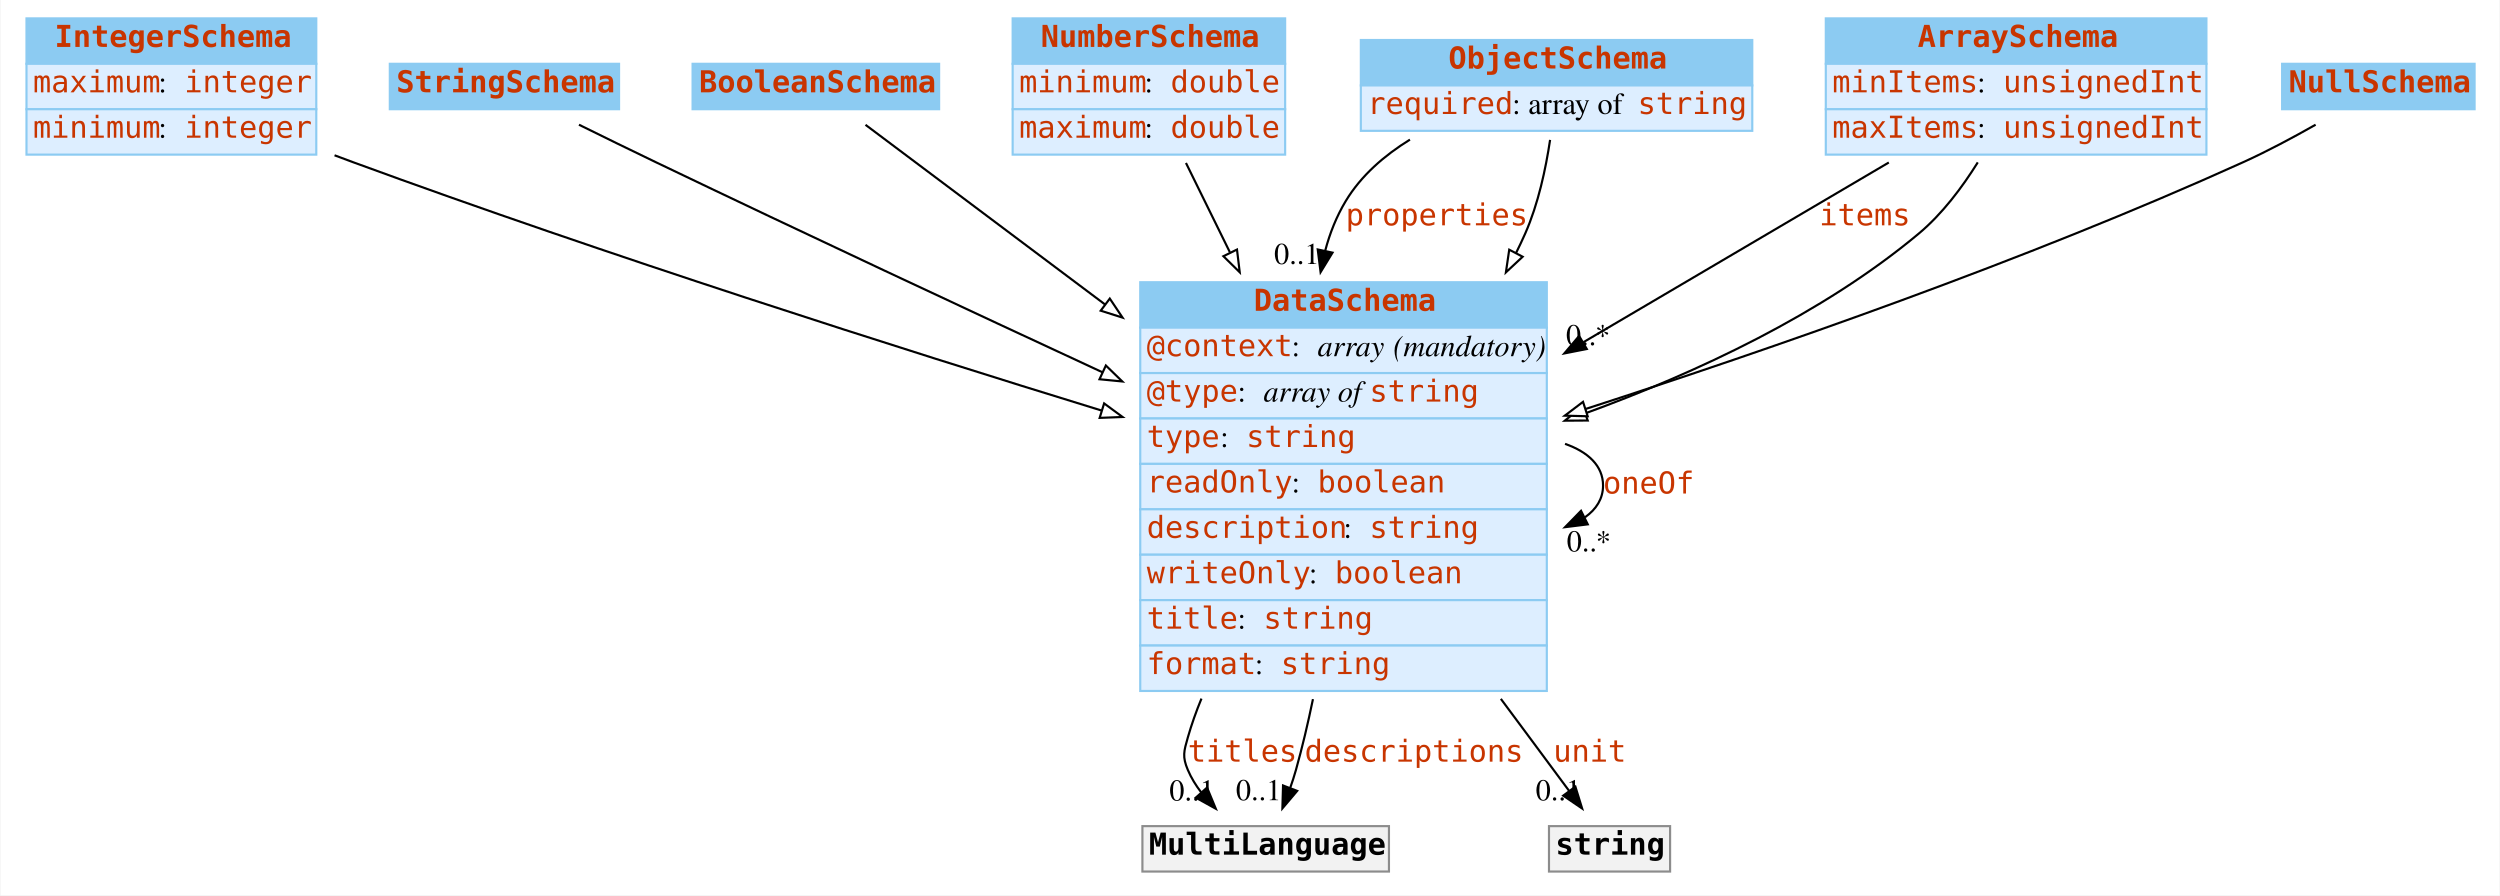
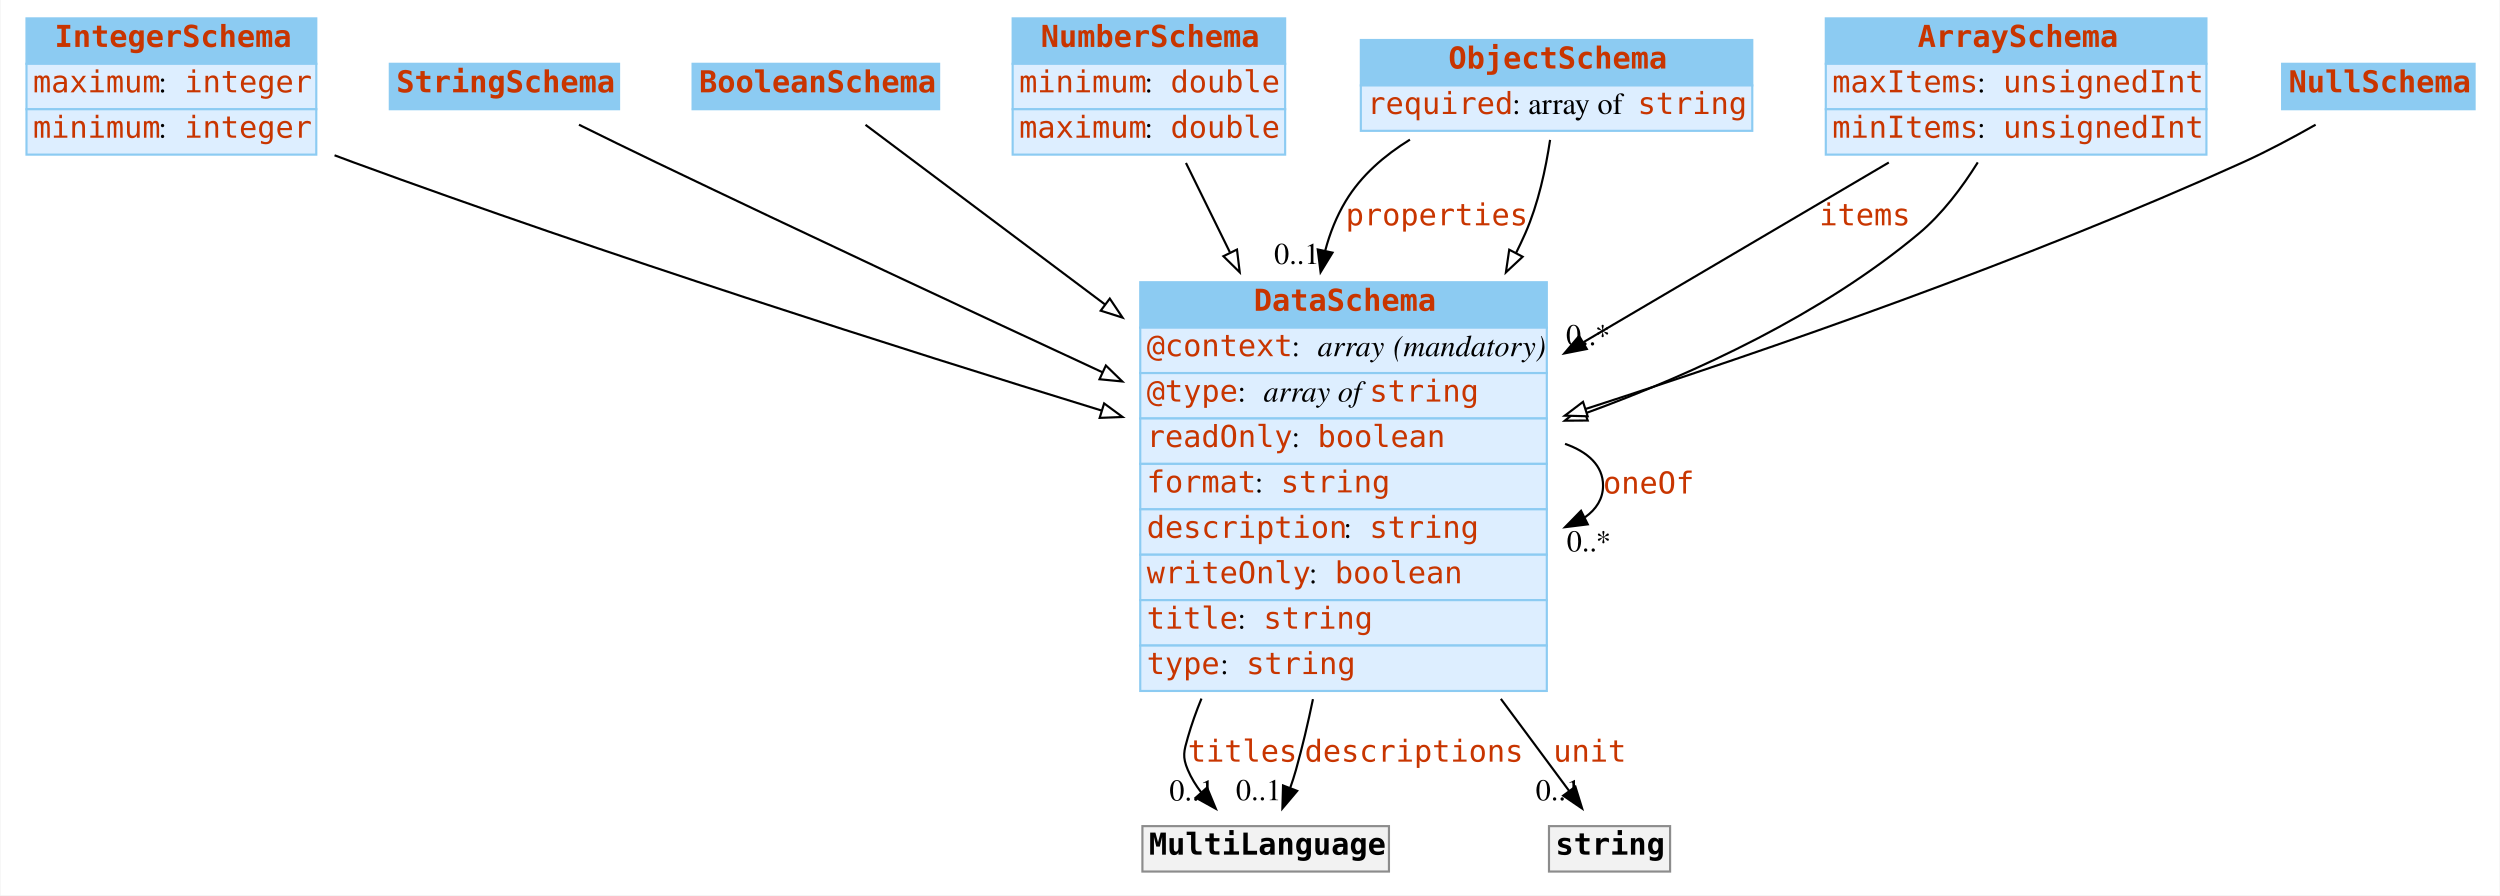
<svg xmlns="http://www.w3.org/2000/svg" width="1156pt" height="414pt" viewBox="0.00 0.00 1155.50 414.00">
  <g id="graph0" class="graph" transform="scale(1 1) rotate(0) translate(4 410)">
    <polygon fill="white" stroke="none" points="-4,4 -4,-410 1151.5,-410 1151.5,4 -4,4" />
    <g id="node1" class="node">
      <polygon fill="#8ccbf2" stroke="none" points="8,-380.5 8,-401.5 142,-401.5 142,-380.5 8,-380.5" />
      <polygon fill="none" stroke="#8ccbf2" points="8,-380.5 8,-401.5 142,-401.5 142,-380.5 8,-380.5" />
      <text text-anchor="start" x="21" y="-388.3" font-family="mono" font-weight="bold" font-size="14.00" fill="#c83500">IntegerSchema</text>
      <polygon fill="#ddeeff" stroke="none" points="8,-359.5 8,-380.5 142,-380.5 142,-359.5 8,-359.5" />
      <polygon fill="none" stroke="#8ccbf2" points="8,-359.5 8,-380.5 142,-380.5 142,-359.5 8,-359.5" />
      <text text-anchor="start" x="11" y="-367.3" font-family="mono" font-size="14.00" fill="#c83500">maximum</text>
      <text text-anchor="start" x="69" y="-367.3" font-family="Times,serif" font-size="14.00"> : </text>
      <text text-anchor="start" x="81" y="-367.3" font-family="mono" font-size="14.00" fill="#c83500">integer</text>
      <polygon fill="#ddeeff" stroke="none" points="8,-338.5 8,-359.5 142,-359.5 142,-338.5 8,-338.5" />
      <polygon fill="none" stroke="#8ccbf2" points="8,-338.5 8,-359.5 142,-359.5 142,-338.5 8,-338.5" />
      <text text-anchor="start" x="11" y="-346.3" font-family="mono" font-size="14.00" fill="#c83500">minimum</text>
      <text text-anchor="start" x="69" y="-346.3" font-family="Times,serif" font-size="14.00"> : </text>
      <text text-anchor="start" x="81" y="-346.3" font-family="mono" font-size="14.00" fill="#c83500">integer</text>
    </g>
    <g id="node8" class="node">
      <polygon fill="#8ccbf2" stroke="none" points="523,-258.5 523,-279.5 711,-279.5 711,-258.5 523,-258.5" />
      <polygon fill="none" stroke="#8ccbf2" points="523,-258.5 523,-279.5 711,-279.5 711,-258.5 523,-258.5" />
      <text text-anchor="start" x="575.5" y="-266.3" font-family="mono" font-weight="bold" font-size="14.00" fill="#c83500">DataSchema</text>
      <polygon fill="#ddeeff" stroke="none" points="523,-237.5 523,-258.5 711,-258.5 711,-237.5 523,-237.5" />
      <polygon fill="none" stroke="#8ccbf2" points="523,-237.5 523,-258.5 711,-258.5 711,-237.5 523,-237.5" />
      <text text-anchor="start" x="526" y="-245.3" font-family="mono" font-size="14.00" fill="#c83500">@context</text>
      <text text-anchor="start" x="593" y="-245.3" font-family="Times,serif" font-size="14.00"> : </text>
      <text text-anchor="start" x="605" y="-245.3" font-family="Times,serif" font-style="italic" font-size="14.00">array</text>
      <text text-anchor="start" x="636" y="-245.3" font-family="Times,serif" font-size="14.00"> </text>
      <text text-anchor="start" x="640" y="-245.3" font-family="Times,serif" font-style="italic" font-size="14.00">(mandatory)</text>
      <polygon fill="#ddeeff" stroke="none" points="523,-216.5 523,-237.5 711,-237.5 711,-216.5 523,-216.5" />
      <polygon fill="none" stroke="#8ccbf2" points="523,-216.5 523,-237.5 711,-237.5 711,-216.5 523,-216.5" />
      <text text-anchor="start" x="526" y="-224.3" font-family="mono" font-size="14.00" fill="#c83500">@type</text>
      <text text-anchor="start" x="568" y="-224.3" font-family="Times,serif" font-size="14.00"> : </text>
      <text text-anchor="start" x="580" y="-224.3" font-family="Times,serif" font-style="italic" font-size="14.00">array of </text>
      <text text-anchor="start" x="629" y="-224.3" font-family="mono" font-size="14.00" fill="#c83500">string</text>
      <polygon fill="#ddeeff" stroke="none" points="523,-195.5 523,-216.5 711,-216.5 711,-195.5 523,-195.5" />
      <polygon fill="none" stroke="#8ccbf2" points="523,-195.5 523,-216.5 711,-216.5 711,-195.5 523,-195.5" />
-       <text text-anchor="start" x="526" y="-203.3" font-family="mono" font-size="14.00" fill="#c83500">type</text>
-       <text text-anchor="start" x="560" y="-203.3" font-family="Times,serif" font-size="14.00"> : </text>
-       <text text-anchor="start" x="572" y="-203.3" font-family="mono" font-size="14.00" fill="#c83500">string</text>
+       <text text-anchor="start" x="526" y="-203.3" font-family="mono" font-size="14.00" fill="#c83500">readOnly</text>
+       <text text-anchor="start" x="593" y="-203.3" font-family="Times,serif" font-size="14.00"> : </text>
+       <text text-anchor="start" x="605" y="-203.3" font-family="mono" font-size="14.00" fill="#c83500">boolean</text>
      <polygon fill="#ddeeff" stroke="none" points="523,-174.5 523,-195.5 711,-195.5 711,-174.5 523,-174.5" />
      <polygon fill="none" stroke="#8ccbf2" points="523,-174.5 523,-195.5 711,-195.5 711,-174.5 523,-174.5" />
-       <text text-anchor="start" x="526" y="-182.3" font-family="mono" font-size="14.00" fill="#c83500">readOnly</text>
-       <text text-anchor="start" x="593" y="-182.3" font-family="Times,serif" font-size="14.00"> : </text>
-       <text text-anchor="start" x="605" y="-182.3" font-family="mono" font-size="14.00" fill="#c83500">boolean</text>
+       <text text-anchor="start" x="526" y="-182.3" font-family="mono" font-size="14.00" fill="#c83500">format</text>
+       <text text-anchor="start" x="576" y="-182.3" font-family="Times,serif" font-size="14.00"> : </text>
+       <text text-anchor="start" x="588" y="-182.3" font-family="mono" font-size="14.00" fill="#c83500">string</text>
      <polygon fill="#ddeeff" stroke="none" points="523,-153.5 523,-174.5 711,-174.5 711,-153.5 523,-153.5" />
      <polygon fill="none" stroke="#8ccbf2" points="523,-153.5 523,-174.5 711,-174.5 711,-153.5 523,-153.5" />
      <text text-anchor="start" x="526" y="-161.3" font-family="mono" font-size="14.00" fill="#c83500">description</text>
      <text text-anchor="start" x="617" y="-161.3" font-family="Times,serif" font-size="14.00"> : </text>
      <text text-anchor="start" x="629" y="-161.3" font-family="mono" font-size="14.00" fill="#c83500">string</text>
      <polygon fill="#ddeeff" stroke="none" points="523,-132.5 523,-153.5 711,-153.5 711,-132.5 523,-132.5" />
      <polygon fill="none" stroke="#8ccbf2" points="523,-132.5 523,-153.5 711,-153.5 711,-132.5 523,-132.5" />
      <text text-anchor="start" x="526" y="-140.3" font-family="mono" font-size="14.00" fill="#c83500">writeOnly</text>
      <text text-anchor="start" x="601" y="-140.3" font-family="Times,serif" font-size="14.00"> : </text>
      <text text-anchor="start" x="613" y="-140.3" font-family="mono" font-size="14.00" fill="#c83500">boolean</text>
      <polygon fill="#ddeeff" stroke="none" points="523,-111.5 523,-132.5 711,-132.5 711,-111.5 523,-111.5" />
      <polygon fill="none" stroke="#8ccbf2" points="523,-111.5 523,-132.5 711,-132.5 711,-111.5 523,-111.5" />
      <text text-anchor="start" x="526" y="-119.3" font-family="mono" font-size="14.00" fill="#c83500">title</text>
      <text text-anchor="start" x="568" y="-119.3" font-family="Times,serif" font-size="14.00"> : </text>
      <text text-anchor="start" x="580" y="-119.3" font-family="mono" font-size="14.00" fill="#c83500">string</text>
      <polygon fill="#ddeeff" stroke="none" points="523,-90.5 523,-111.5 711,-111.5 711,-90.5 523,-90.5" />
      <polygon fill="none" stroke="#8ccbf2" points="523,-90.5 523,-111.5 711,-111.5 711,-90.5 523,-90.5" />
-       <text text-anchor="start" x="526" y="-98.3" font-family="mono" font-size="14.00" fill="#c83500">format</text>
-       <text text-anchor="start" x="576" y="-98.3" font-family="Times,serif" font-size="14.00"> : </text>
-       <text text-anchor="start" x="588" y="-98.3" font-family="mono" font-size="14.00" fill="#c83500">string</text>
+       <text text-anchor="start" x="526" y="-98.3" font-family="mono" font-size="14.00" fill="#c83500">type</text>
+       <text text-anchor="start" x="560" y="-98.3" font-family="Times,serif" font-size="14.00"> : </text>
+       <text text-anchor="start" x="572" y="-98.3" font-family="mono" font-size="14.00" fill="#c83500">string</text>
    </g>
    <g id="edge9" class="edge">
      <path fill="none" stroke="black" d="M150.45,-338.195C153.33,-337.1 156.188,-336.032 159,-335 275.91,-292.109 411.856,-248.848 505.089,-220.172" />
      <polygon fill="white" stroke="black" points="506.292,-223.464 514.824,-217.183 504.237,-216.772 506.292,-223.464" />
    </g>
    <g id="node2" class="node">
      <polygon fill="#8ccbf2" stroke="none" points="176,-359.5 176,-380.5 282,-380.5 282,-359.5 176,-359.5" />
      <polygon fill="none" stroke="#8ccbf2" points="176,-359.5 176,-380.5 282,-380.5 282,-359.5 176,-359.5" />
      <text text-anchor="start" x="179" y="-367.3" font-family="mono" font-weight="bold" font-size="14.00" fill="#c83500">StringSchema</text>
    </g>
    <g id="edge13" class="edge">
      <path fill="none" stroke="black" d="M263.466,-352.334C274.764,-346.755 287.396,-340.568 299,-335 367.319,-302.217 444.309,-266.239 505.421,-237.908" />
      <polygon fill="white" stroke="black" points="507.101,-240.987 514.703,-233.607 504.158,-234.635 507.101,-240.987" />
    </g>
    <g id="node3" class="node">
      <polygon fill="#8ccbf2" stroke="none" points="316,-359.5 316,-380.5 430,-380.5 430,-359.5 316,-359.5" />
      <polygon fill="none" stroke="#8ccbf2" points="316,-359.5 316,-380.5 430,-380.5 430,-359.5 316,-359.5" />
      <text text-anchor="start" x="319" y="-367.3" font-family="mono" font-weight="bold" font-size="14.00" fill="#c83500">BooleanSchema</text>
    </g>
-     <g id="edge11" class="edge">
+     <g id="edge10" class="edge">
      <path fill="none" stroke="black" d="M395.955,-352.284C421.644,-333.017 465.143,-300.392 506.792,-269.156" />
      <polygon fill="white" stroke="black" points="508.916,-271.938 514.816,-263.138 504.716,-266.338 508.916,-271.938" />
    </g>
    <g id="node4" class="node">
      <polygon fill="#8ccbf2" stroke="none" points="464,-380.5 464,-401.5 590,-401.5 590,-380.5 464,-380.5" />
      <polygon fill="none" stroke="#8ccbf2" points="464,-380.5 464,-401.5 590,-401.5 590,-380.5 464,-380.5" />
      <text text-anchor="start" x="477" y="-388.3" font-family="mono" font-weight="bold" font-size="14.00" fill="#c83500">NumberSchema</text>
      <polygon fill="#ddeeff" stroke="none" points="464,-359.5 464,-380.5 590,-380.5 590,-359.5 464,-359.5" />
      <polygon fill="none" stroke="#8ccbf2" points="464,-359.5 464,-380.5 590,-380.5 590,-359.5 464,-359.5" />
      <text text-anchor="start" x="467" y="-367.3" font-family="mono" font-size="14.00" fill="#c83500">minimum</text>
      <text text-anchor="start" x="525" y="-367.3" font-family="Times,serif" font-size="14.00"> : </text>
      <text text-anchor="start" x="537" y="-367.3" font-family="mono" font-size="14.00" fill="#c83500">double</text>
      <polygon fill="#ddeeff" stroke="none" points="464,-338.5 464,-359.5 590,-359.5 590,-338.5 464,-338.5" />
      <polygon fill="none" stroke="#8ccbf2" points="464,-338.5 464,-359.5 590,-359.5 590,-338.5 464,-338.5" />
      <text text-anchor="start" x="467" y="-346.3" font-family="mono" font-size="14.00" fill="#c83500">maximum</text>
      <text text-anchor="start" x="525" y="-346.3" font-family="Times,serif" font-size="14.00"> : </text>
      <text text-anchor="start" x="537" y="-346.3" font-family="mono" font-size="14.00" fill="#c83500">double</text>
    </g>
-     <g id="edge7" class="edge">
+     <g id="edge12" class="edge">
      <path fill="none" stroke="black" d="M544.14,-334.648C550.095,-322.539 557.124,-308.248 564.426,-293.4" />
      <polygon fill="white" stroke="black" points="567.729,-294.616 569.001,-284.098 561.447,-291.527 567.729,-294.616" />
    </g>
    <g id="node5" class="node">
      <polygon fill="#8ccbf2" stroke="none" points="625,-370.5 625,-391.5 806,-391.5 806,-370.5 625,-370.5" />
      <polygon fill="none" stroke="#8ccbf2" points="625,-370.5 625,-391.5 806,-391.5 806,-370.5 625,-370.5" />
      <text text-anchor="start" x="665.5" y="-378.3" font-family="mono" font-weight="bold" font-size="14.00" fill="#c83500">ObjectSchema</text>
      <polygon fill="#ddeeff" stroke="none" points="625,-349.5 625,-370.5 806,-370.5 806,-349.5 625,-349.5" />
      <polygon fill="none" stroke="#8ccbf2" points="625,-349.5 625,-370.5 806,-370.5 806,-349.5 625,-349.5" />
      <text text-anchor="start" x="628" y="-357.3" font-family="mono" font-size="14.00" fill="#c83500">required</text>
      <text text-anchor="start" x="695" y="-357.3" font-family="Times,serif" font-size="14.00"> : array of </text>
      <text text-anchor="start" x="753" y="-357.3" font-family="mono" font-size="14.00" fill="#c83500">string</text>
    </g>
    <g id="edge1" class="edge">
      <path fill="none" stroke="black" d="M647.71,-345.436C635.883,-338.14 625.102,-328.817 618,-317 613.727,-309.89 610.655,-302.144 608.529,-294.09" />
      <polygon fill="black" stroke="black" points="611.913,-293.176 606.388,-284.135 605.069,-294.648 611.913,-293.176" />
      <text text-anchor="start" x="618" y="-305.8" font-family="mono" font-size="14.00" fill="#c83500">properties</text>
      <text text-anchor="middle" x="595.388" y="-287.935" font-family="Times,serif" font-size="14.00">0..1</text>
    </g>
    <g id="edge8" class="edge">
      <path fill="none" stroke="black" d="M712.51,-345.311C710.534,-332.094 707.054,-315.68 701,-302 699.67,-298.996 698.254,-295.993 696.762,-293" />
      <polygon fill="white" stroke="black" points="699.817,-291.289 692.075,-284.057 693.617,-294.539 699.817,-291.289" />
    </g>
    <g id="node6" class="node">
      <polygon fill="#8ccbf2" stroke="none" points="840,-380.5 840,-401.5 1016,-401.5 1016,-380.5 840,-380.5" />
      <polygon fill="none" stroke="#8ccbf2" points="840,-380.5 840,-401.5 1016,-401.5 1016,-380.5 840,-380.5" />
      <text text-anchor="start" x="882.5" y="-388.3" font-family="mono" font-weight="bold" font-size="14.00" fill="#c83500">ArraySchema</text>
      <polygon fill="#ddeeff" stroke="none" points="840,-359.5 840,-380.5 1016,-380.5 1016,-359.5 840,-359.5" />
      <polygon fill="none" stroke="#8ccbf2" points="840,-359.5 840,-380.5 1016,-380.5 1016,-359.5 840,-359.5" />
-       <text text-anchor="start" x="843" y="-367.3" font-family="mono" font-size="14.00" fill="#c83500">minItems</text>
+       <text text-anchor="start" x="843" y="-367.3" font-family="mono" font-size="14.00" fill="#c83500">maxItems</text>
      <text text-anchor="start" x="910" y="-367.3" font-family="Times,serif" font-size="14.00"> : </text>
      <text text-anchor="start" x="922" y="-367.3" font-family="mono" font-size="14.00" fill="#c83500">unsignedInt</text>
      <polygon fill="#ddeeff" stroke="none" points="840,-338.5 840,-359.5 1016,-359.5 1016,-338.5 840,-338.5" />
      <polygon fill="none" stroke="#8ccbf2" points="840,-338.5 840,-359.5 1016,-359.5 1016,-338.5 840,-338.5" />
-       <text text-anchor="start" x="843" y="-346.3" font-family="mono" font-size="14.00" fill="#c83500">maxItems</text>
+       <text text-anchor="start" x="843" y="-346.3" font-family="mono" font-size="14.00" fill="#c83500">minItems</text>
      <text text-anchor="start" x="910" y="-346.3" font-family="Times,serif" font-size="14.00"> : </text>
      <text text-anchor="start" x="922" y="-346.3" font-family="mono" font-size="14.00" fill="#c83500">unsignedInt</text>
    </g>
    <g id="edge2" class="edge">
      <path fill="none" stroke="black" d="M869.138,-334.864C829.351,-311.452 775.579,-279.812 727.913,-251.764" />
      <polygon fill="black" stroke="black" points="729.482,-248.626 719.089,-246.572 725.932,-254.659 729.482,-248.626" />
      <text text-anchor="start" x="837" y="-305.8" font-family="mono" font-size="14.00" fill="#c83500">items</text>
      <text text-anchor="middle" x="730.089" y="-250.372" font-family="Times,serif" font-size="14.00">0..*</text>
    </g>
-     <g id="edge10" class="edge">
+     <g id="edge7" class="edge">
      <path fill="none" stroke="black" d="M910.273,-334.915C903.037,-323.308 893.806,-311.032 883,-302 838.363,-264.69 779.827,-237.53 729.034,-218.958" />
      <polygon fill="white" stroke="black" points="729.91,-215.554 719.315,-215.474 727.547,-222.143 729.91,-215.554" />
    </g>
    <g id="node7" class="node">
      <polygon fill="#8ccbf2" stroke="none" points="1051,-359.5 1051,-380.5 1140,-380.5 1140,-359.5 1051,-359.5" />
      <polygon fill="none" stroke="#8ccbf2" points="1051,-359.5 1051,-380.5 1140,-380.5 1140,-359.5 1051,-359.5" />
      <text text-anchor="start" x="1054" y="-367.3" font-family="mono" font-weight="bold" font-size="14.00" fill="#c83500">NullSchema</text>
    </g>
-     <g id="edge12" class="edge">
+     <g id="edge11" class="edge">
      <path fill="none" stroke="black" d="M1066.49,-352.342C1056.14,-346.459 1044.22,-340.083 1033,-335 932.613,-289.527 813.837,-248.31 728.954,-220.902" />
      <polygon fill="white" stroke="black" points="729.885,-217.525 719.294,-217.795 727.742,-224.188 729.885,-217.525" />
    </g>
-     <g id="edge6" class="edge">
+     <g id="edge4" class="edge">
      <path fill="none" stroke="black" d="M719.418,-204.764C730.134,-201.003 737,-194.582 737,-185.5 737,-179.398 733.9,-174.497 728.616,-170.797" />
      <polygon fill="black" stroke="black" points="729.932,-167.543 719.418,-166.236 726.822,-173.814 729.932,-167.543" />
      <text text-anchor="start" x="737" y="-181.8" font-family="mono" font-size="14.00" fill="#c83500">oneOf</text>
      <text text-anchor="middle" x="730.418" y="-155.036" font-family="Times,serif" font-size="14.00">0..*</text>
    </g>
    <g id="node9" class="node">
      <polygon fill="#f2f2f2" stroke="none" points="524,-7 524,-28 638,-28 638,-7 524,-7" />
      <polygon fill="none" stroke="#8c8c8c" points="524,-7 524,-28 638,-28 638,-7 524,-7" />
      <text text-anchor="start" x="527" y="-14.8" font-family="mono" font-weight="bold" font-size="14.00">MultiLanguage</text>
    </g>
    <g id="edge3" class="edge">
      <path fill="none" stroke="black" d="M551.308,-86.971C548.86,-81.031 546.723,-75.02 545,-69 543.166,-62.591 542.405,-60.141 545,-54 546.558,-50.311 548.717,-46.819 551.209,-43.573" />
      <polygon fill="black" stroke="black" points="553.892,-45.823 557.943,-36.034 548.671,-41.16 553.892,-45.823" />
      <text text-anchor="start" x="545" y="-57.8" font-family="mono" font-size="14.00" fill="#c83500">titles</text>
      <text text-anchor="middle" x="546.943" y="-39.834" font-family="Times,serif" font-size="14.00">0..1</text>
    </g>
    <g id="edge5" class="edge">
      <path fill="none" stroke="black" d="M602.863,-86.72C600.564,-75.608 597.951,-64.507 595,-54 594.22,-51.224 593.294,-48.366 592.296,-45.538" />
      <polygon fill="black" stroke="black" points="595.564,-44.286 588.725,-36.193 589.025,-46.784 595.564,-44.286" />
      <text text-anchor="start" x="599" y="-57.8" font-family="mono" font-size="14.00" fill="#c83500">descriptions</text>
      <text text-anchor="middle" x="577.725" y="-39.993" font-family="Times,serif" font-size="14.00">0..1</text>
    </g>
    <g id="node10" class="node">
      <polygon fill="#f2f2f2" stroke="none" points="712,-7 712,-28 768,-28 768,-7 712,-7" />
      <polygon fill="none" stroke="#8c8c8c" points="712,-7 712,-28 768,-28 768,-7 712,-7" />
      <text text-anchor="start" x="715" y="-14.8" font-family="mono" font-weight="bold" font-size="14.00">string</text>
    </g>
-     <g id="edge4" class="edge">
+     <g id="edge6" class="edge">
      <path fill="none" stroke="black" d="M689.746,-86.843C694.233,-80.806 698.679,-74.822 703,-69 708.956,-60.977 715.44,-52.221 721.293,-44.311" />
      <polygon fill="black" stroke="black" points="724.208,-46.255 727.34,-36.134 718.58,-42.092 724.208,-46.255" />
      <text text-anchor="start" x="714" y="-57.8" font-family="mono" font-size="14.00" fill="#c83500">unit</text>
      <text text-anchor="middle" x="716.34" y="-39.934" font-family="Times,serif" font-size="14.00">0..1</text>
    </g>
  </g>
</svg>
